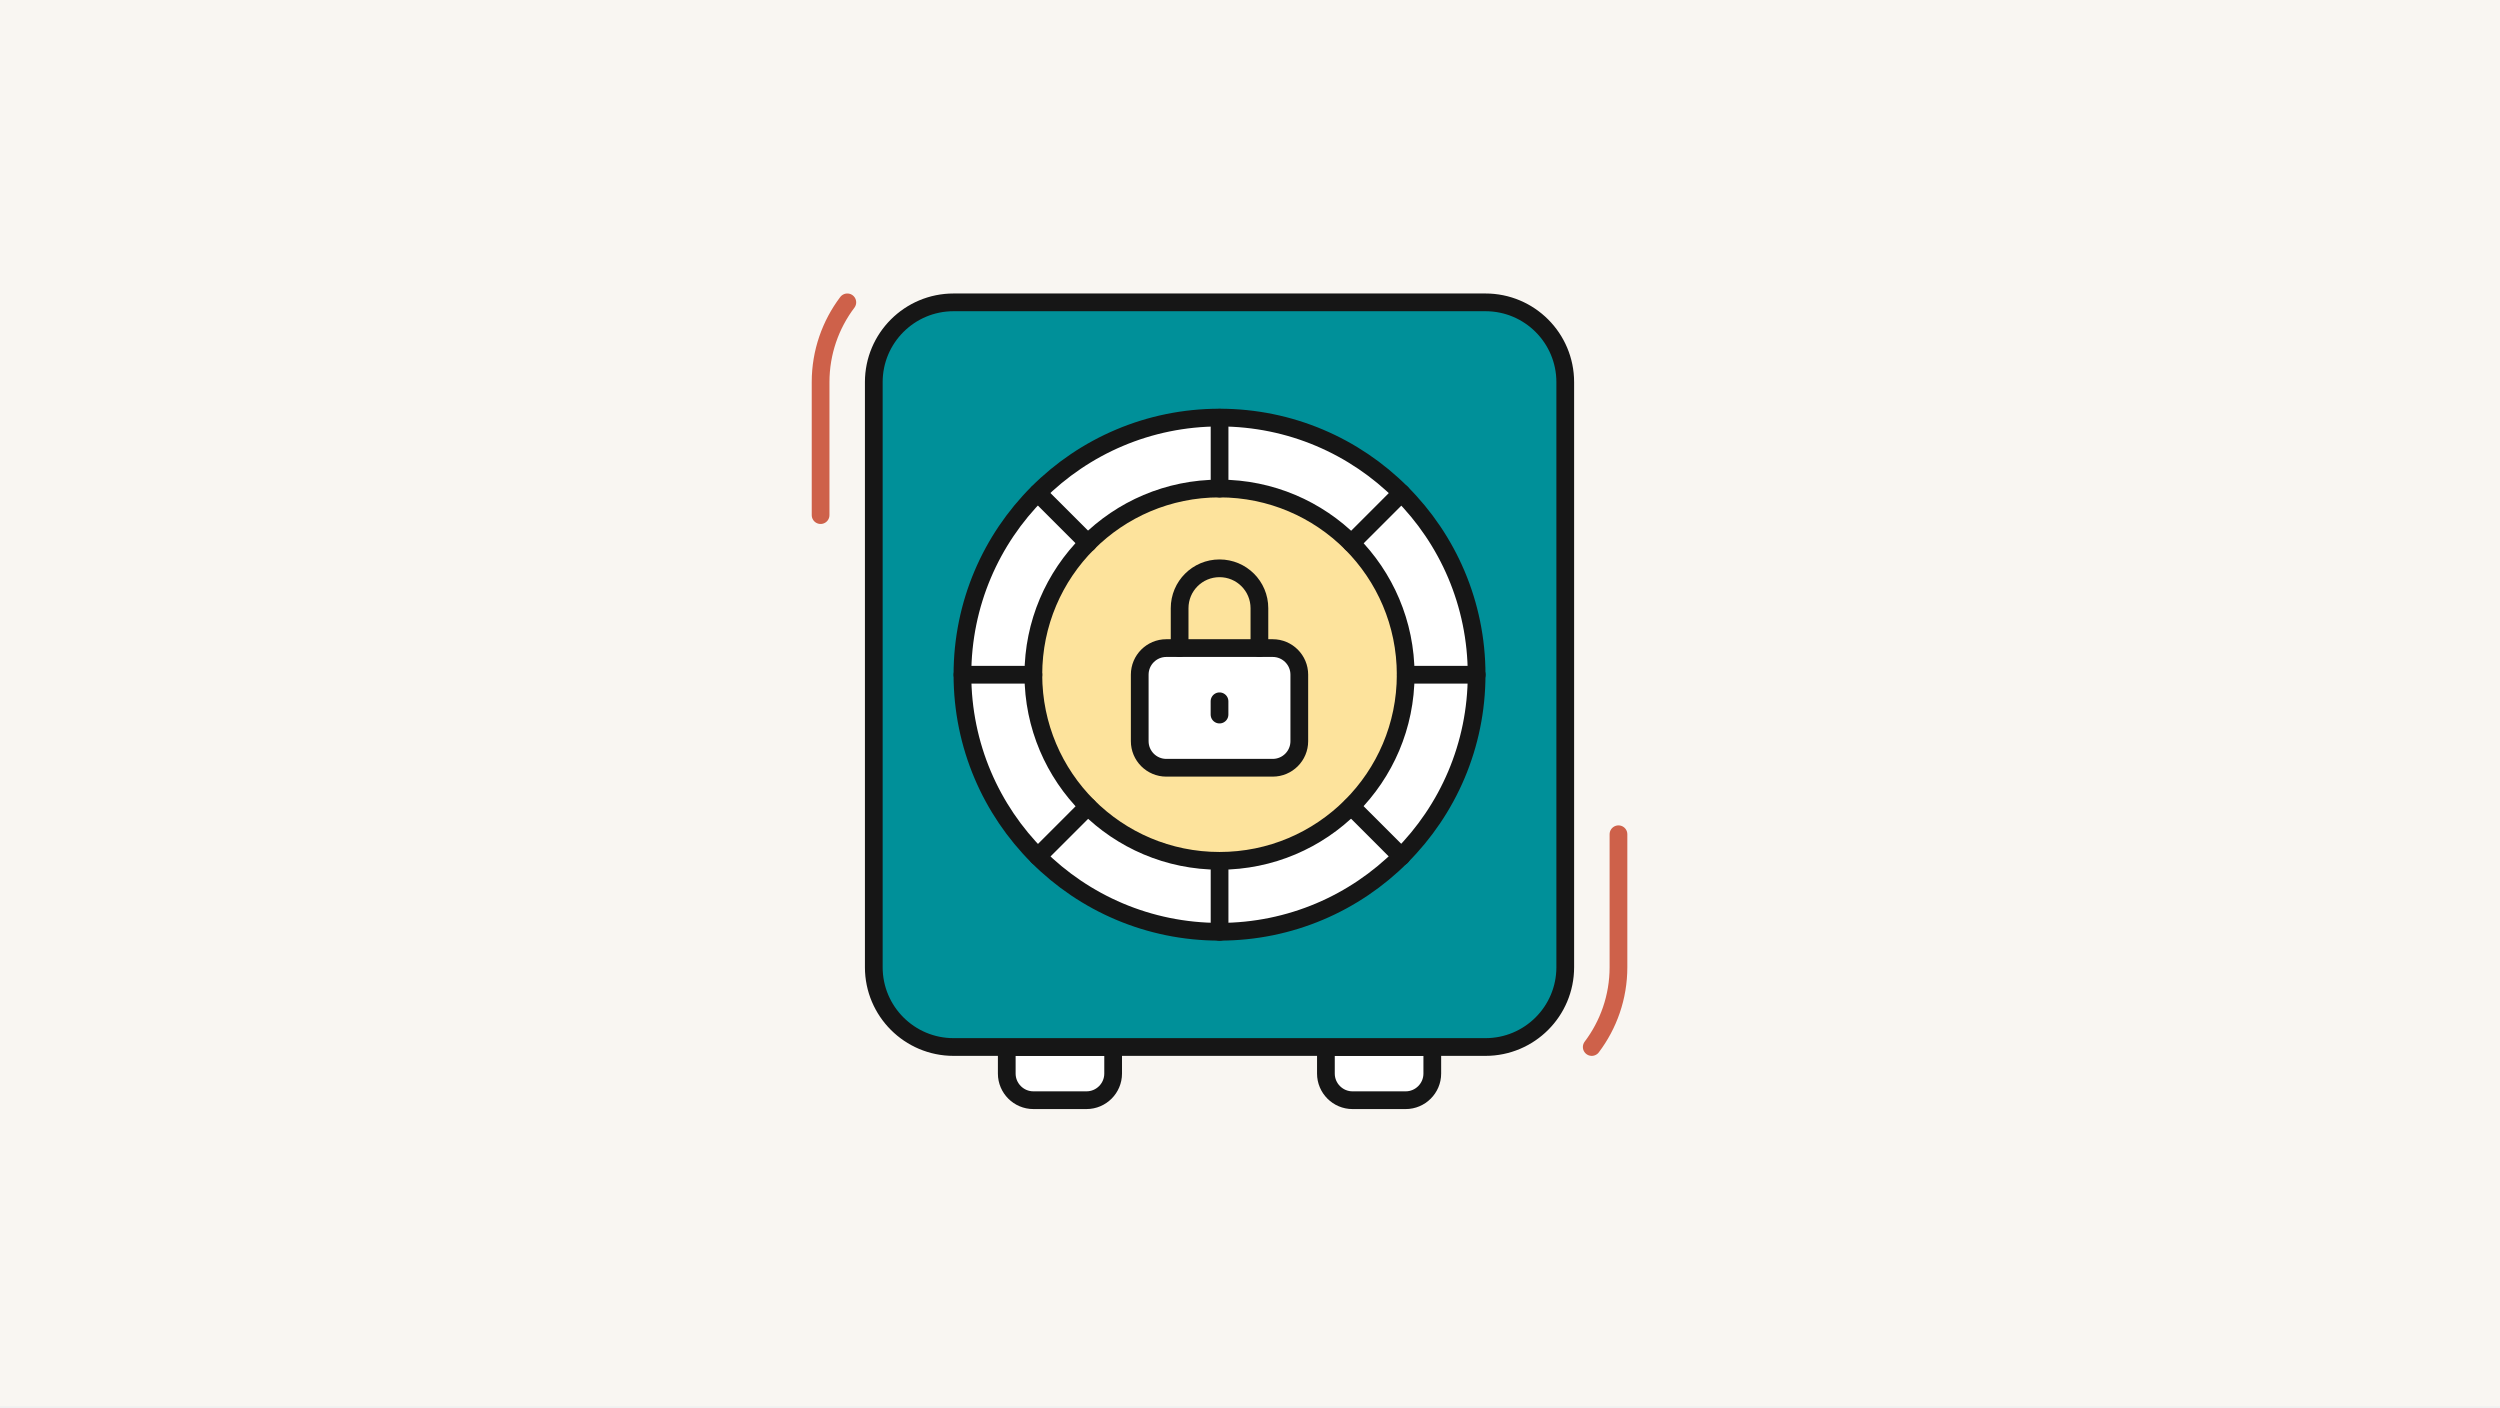
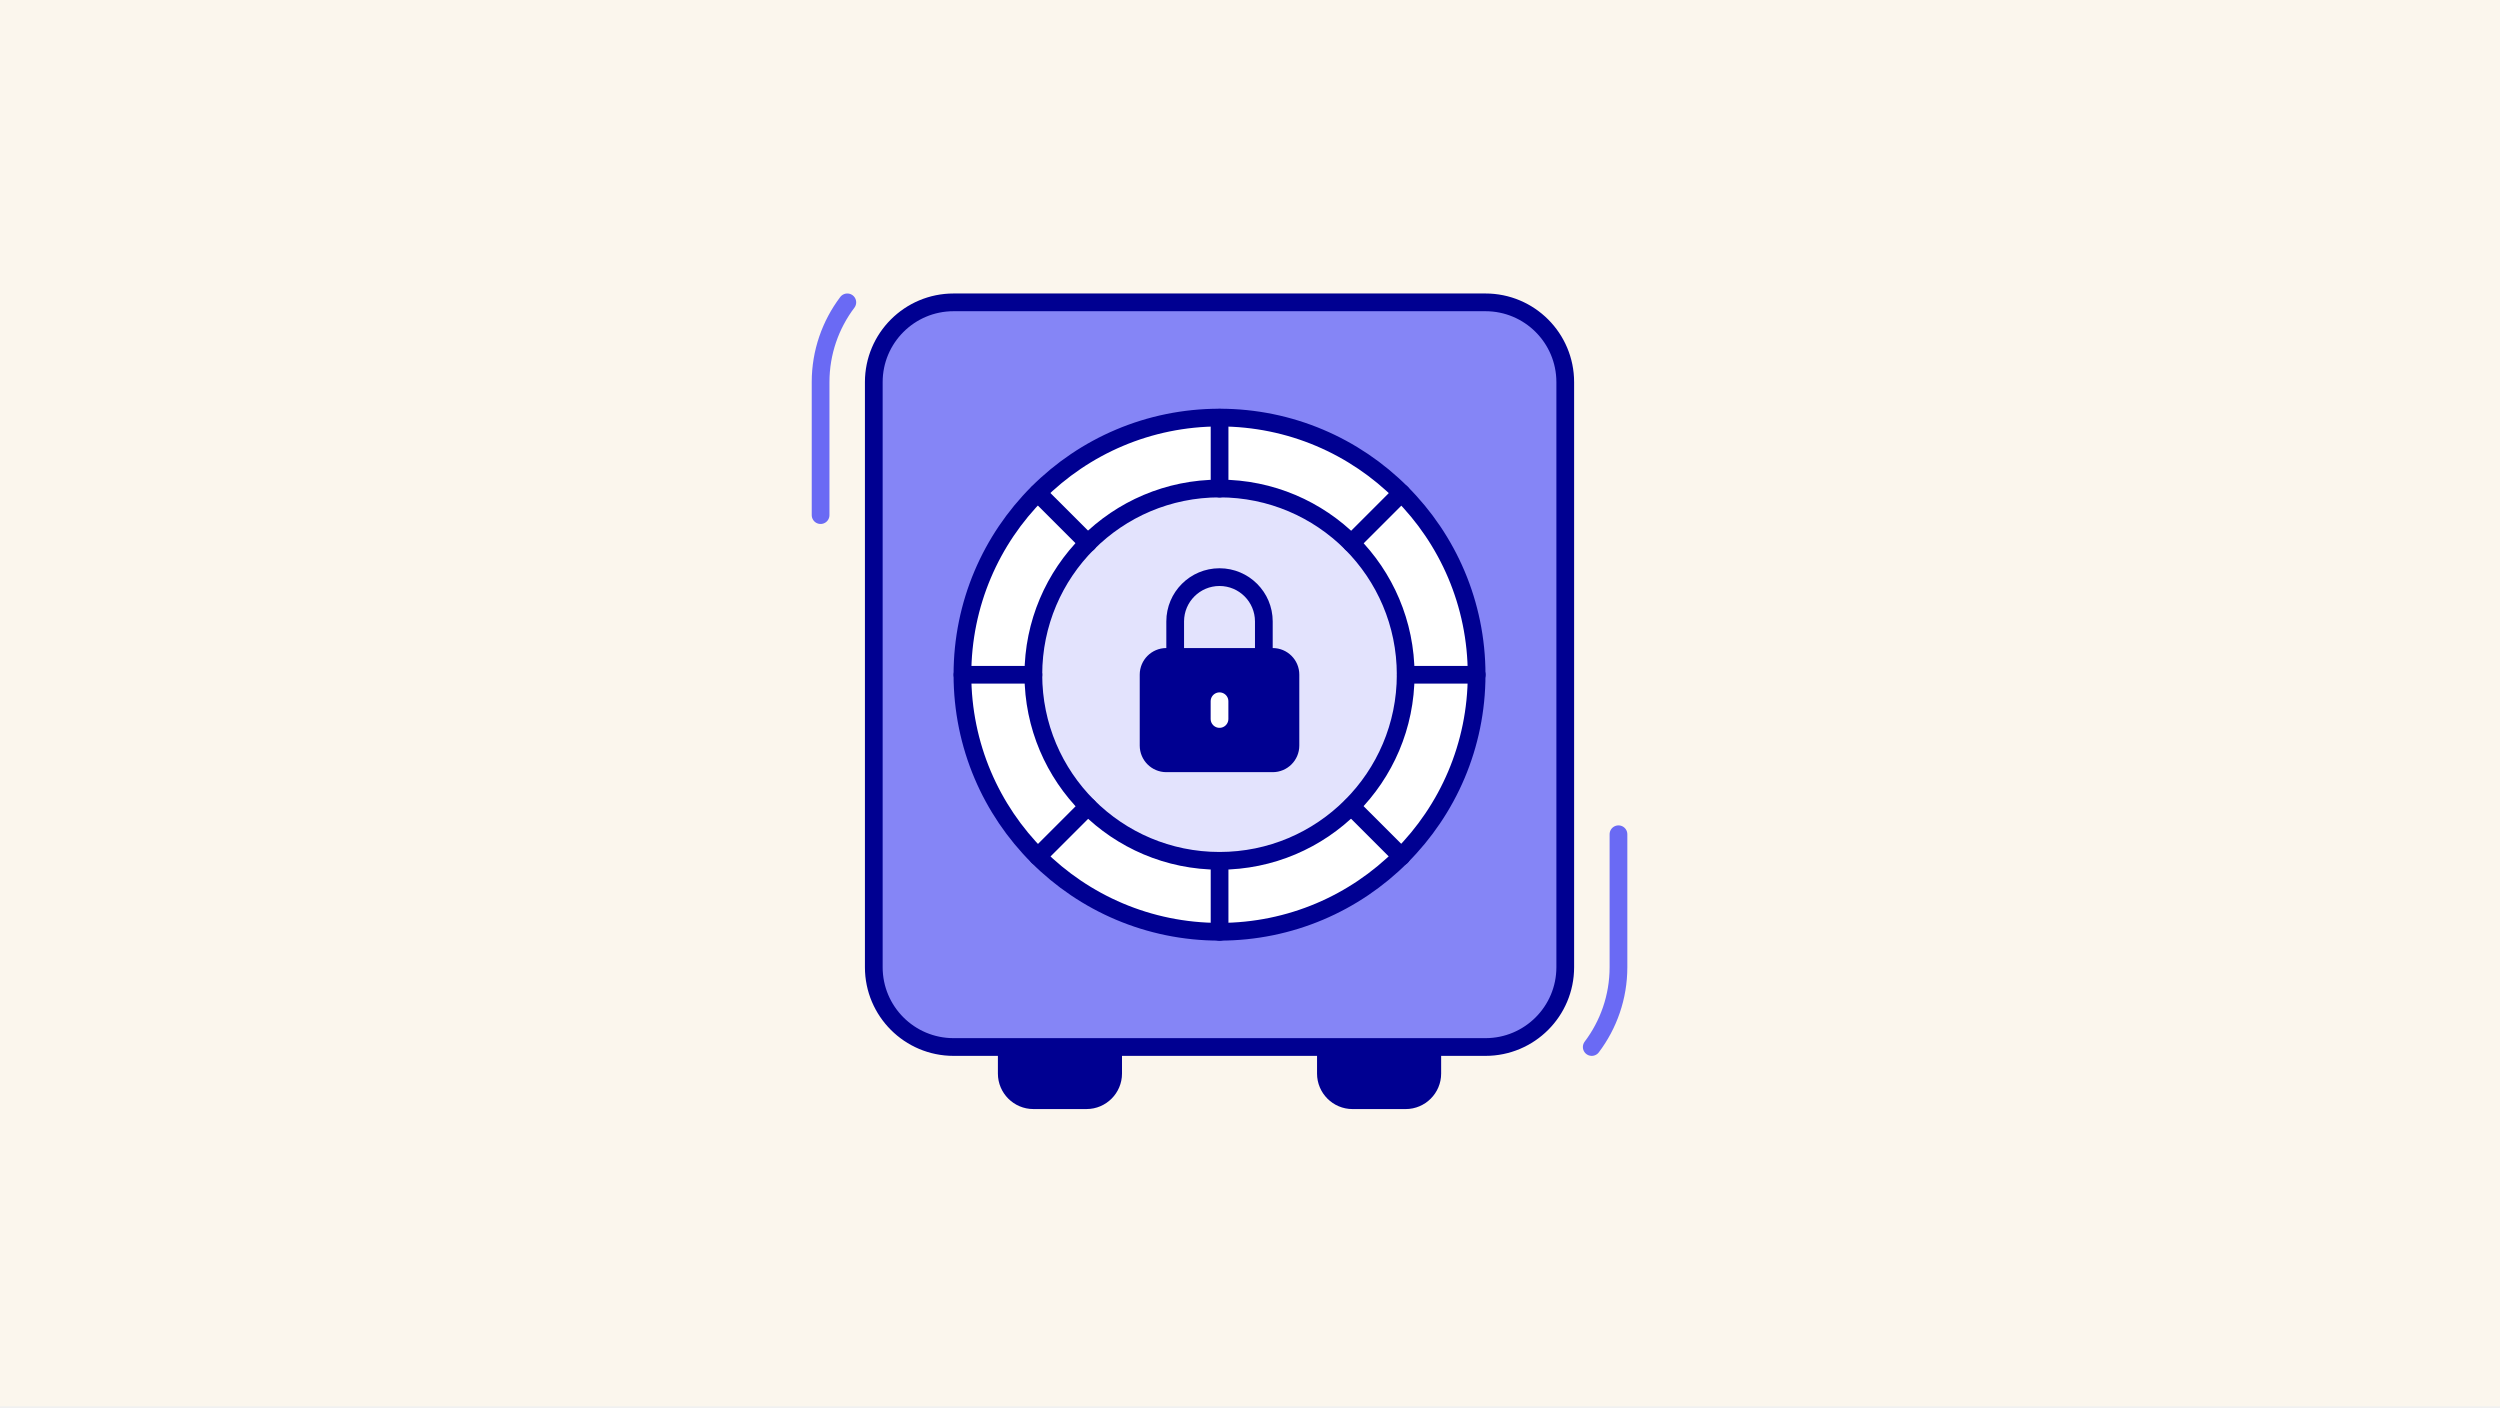
<svg xmlns="http://www.w3.org/2000/svg" width="588" height="331" viewBox="0 0 588 331" fill="none">
-   <rect width="588" height="330.75" fill="#F9F6F2" />
-   <path d="M236.79 246.256H261.811V252.511C261.811 255.951 258.996 258.766 255.556 258.766H243.045C239.605 258.766 236.79 255.951 236.79 252.511V246.256Z" fill="white" />
-   <path d="M311.853 246.258H336.874V252.513C336.874 255.953 334.059 258.768 330.619 258.768H318.108C314.668 258.768 311.853 255.953 311.853 252.513V246.258Z" fill="white" />
-   <path d="M236.79 246.256H261.811V252.511C261.811 255.951 258.996 258.766 255.556 258.766H243.045C239.605 258.766 236.79 255.951 236.79 252.511V246.256Z" stroke="#161616" stroke-width="4.17" stroke-linecap="round" stroke-linejoin="round" />
-   <path d="M311.853 246.258H336.874V252.513C336.874 255.953 334.059 258.768 330.619 258.768H318.108C314.668 258.768 311.853 255.953 311.853 252.513V246.258Z" stroke="#161616" stroke-width="4.17" stroke-linecap="round" stroke-linejoin="round" />
-   <path d="M349.382 71.113H224.28C213.916 71.113 205.515 79.515 205.515 89.879V227.491C205.515 237.854 213.916 246.256 224.28 246.256H349.382C359.746 246.256 368.147 237.854 368.147 227.491V89.879C368.147 79.515 359.746 71.113 349.382 71.113Z" fill="#009099" />
-   <path d="M374.378 246.256C378.319 241.033 380.664 234.527 380.664 227.49V196.215" stroke="#CE614A" stroke-width="4.17" stroke-linecap="round" stroke-linejoin="round" />
-   <path d="M199.291 71.113C195.35 76.336 193.005 82.842 193.005 89.879V121.154" stroke="#CE614A" stroke-width="4.17" stroke-linecap="round" stroke-linejoin="round" />
-   <path d="M349.382 71.113H224.28C213.916 71.113 205.515 79.515 205.515 89.879V227.491C205.515 237.854 213.916 246.256 224.28 246.256H349.382C359.746 246.256 368.147 237.854 368.147 227.491V89.879C368.147 79.515 359.746 71.113 349.382 71.113Z" stroke="#161616" stroke-width="4.17" stroke-linecap="round" stroke-linejoin="round" />
-   <path d="M286.832 219.151C320.228 219.151 347.3 192.079 347.3 158.683C347.3 125.287 320.228 98.215 286.832 98.215C253.436 98.215 226.364 125.287 226.364 158.683C226.364 192.079 253.436 219.151 286.832 219.151Z" fill="white" />
-   <path d="M286.831 202.47C311.013 202.47 330.617 182.866 330.617 158.684C330.617 134.502 311.013 114.898 286.831 114.898C262.649 114.898 243.045 134.502 243.045 158.684C243.045 182.866 262.649 202.47 286.831 202.47Z" fill="#FDE39C" />
-   <path d="M286.831 202.47C311.013 202.47 330.617 182.866 330.617 158.684C330.617 134.502 311.013 114.898 286.831 114.898C262.649 114.898 243.045 134.502 243.045 158.684C243.045 182.866 262.649 202.47 286.831 202.47Z" stroke="#161616" stroke-width="4.17" stroke-linecap="round" stroke-linejoin="round" />
-   <path d="M286.832 219.151C320.228 219.151 347.3 192.079 347.3 158.683C347.3 125.287 320.228 98.215 286.832 98.215C253.436 98.215 226.364 125.287 226.364 158.683C226.364 192.079 253.436 219.151 286.832 219.151Z" stroke="#161616" stroke-width="4.17" stroke-linecap="round" stroke-linejoin="round" />
-   <path d="M299.341 152.43H274.32C270.866 152.43 268.065 155.23 268.065 158.685V174.323C268.065 177.777 270.866 180.578 274.32 180.578H299.341C302.795 180.578 305.596 177.777 305.596 174.323V158.685C305.596 155.23 302.795 152.43 299.341 152.43Z" fill="white" />
-   <path d="M299.341 152.43H274.32C270.866 152.43 268.065 155.23 268.065 158.685V174.323C268.065 177.777 270.866 180.578 274.32 180.578H299.341C302.795 180.578 305.596 177.777 305.596 174.323V158.685C305.596 155.23 302.795 152.43 299.341 152.43Z" stroke="#161616" stroke-width="4.17" stroke-linecap="round" stroke-linejoin="round" />
-   <path d="M277.448 152.431V143.049C277.448 137.857 281.639 133.666 286.831 133.666C292.022 133.666 296.213 137.857 296.213 143.049V152.431" stroke="#161616" stroke-width="4.17" stroke-linecap="round" stroke-linejoin="round" />
-   <path d="M286.83 164.941V168.069" stroke="#161616" stroke-width="4.17" stroke-linecap="round" stroke-linejoin="round" />
-   <path d="M286.843 114.921V98.24M286.843 219.176V202.496M347.316 158.704H330.635M243.06 158.704H226.379M317.821 127.749L329.616 115.954M244.101 201.468L255.896 189.673M329.622 201.468L317.827 189.673M255.902 127.749L244.107 115.954" stroke="#161616" stroke-width="4.17" stroke-linecap="round" stroke-linejoin="round" />
+   <rect width="588" height="330.75" fill="#FBF6ED" />
+   <path d="M236.79 250.424C236.79 248.121 238.657 246.254 240.96 246.254H257.64C259.943 246.254 261.81 248.121 261.81 250.424V252.509C261.81 255.949 258.995 258.764 255.555 258.764H243.045C239.605 258.764 236.79 255.949 236.79 252.509V250.424Z" fill="#000091" />
+   <path d="M311.853 250.428C311.853 248.125 313.72 246.258 316.023 246.258H332.703C335.006 246.258 336.873 248.125 336.873 250.428V252.513C336.873 255.953 334.059 258.768 330.618 258.768H318.108C314.668 258.768 311.853 255.953 311.853 252.513V250.428Z" fill="#000091" />
+   <path d="M236.79 246.254H261.81V252.509C261.81 255.949 258.995 258.764 255.555 258.764H243.045C239.605 258.764 236.79 255.949 236.79 252.509V246.254Z" stroke="#000091" stroke-width="4.17" stroke-linecap="round" stroke-linejoin="round" />
+   <path d="M311.853 246.258H336.873V252.513C336.873 255.953 334.059 258.768 330.618 258.768H318.108C314.668 258.768 311.853 255.953 311.853 252.513V246.258Z" stroke="#000091" stroke-width="4.17" stroke-linecap="round" stroke-linejoin="round" />
+   <path d="M349.382 71.113H224.28C213.916 71.113 205.515 79.515 205.515 89.879V227.491C205.515 237.854 213.916 246.256 224.28 246.256H349.382C359.746 246.256 368.147 237.854 368.147 227.491V89.879C368.147 79.515 359.746 71.113 349.382 71.113Z" fill="#8585F6" />
+   <path d="M374.378 246.256C378.318 241.033 380.664 234.527 380.664 227.49V196.215" stroke="#6A6AF4" stroke-width="4.17" stroke-linecap="round" stroke-linejoin="round" />
+   <path d="M199.29 71.113C195.35 76.336 193.004 82.842 193.004 89.879V121.154" stroke="#6A6AF4" stroke-width="4.17" stroke-linecap="round" stroke-linejoin="round" />
+   <path d="M349.382 71.113H224.28C213.916 71.113 205.515 79.515 205.515 89.879V227.491C205.515 237.854 213.916 246.256 224.28 246.256H349.382C359.746 246.256 368.147 237.854 368.147 227.491V89.879C368.147 79.515 359.746 71.113 349.382 71.113Z" stroke="#000091" stroke-width="4.17" stroke-linecap="round" stroke-linejoin="round" />
+   <path d="M286.832 219.151C320.227 219.151 347.3 192.079 347.3 158.683C347.3 125.287 320.227 98.215 286.832 98.215C253.436 98.215 226.364 125.287 226.364 158.683C226.364 192.079 253.436 219.151 286.832 219.151Z" fill="white" />
+   <path d="M286.831 202.468C311.013 202.468 330.616 182.864 330.616 158.682C330.616 134.5 311.013 114.896 286.831 114.896C262.649 114.896 243.045 134.5 243.045 158.682C243.045 182.864 262.649 202.468 286.831 202.468Z" fill="#E3E3FD" />
+   <path d="M286.83 160.76V173.27" stroke="black" stroke-width="2.085" />
+   <path d="M286.831 202.468C311.013 202.468 330.616 182.864 330.616 158.682C330.616 134.5 311.013 114.896 286.831 114.896C262.649 114.896 243.045 134.5 243.045 158.682C243.045 182.864 262.649 202.468 286.831 202.468Z" stroke="#000091" stroke-width="4.17" stroke-linecap="round" stroke-linejoin="round" />
+   <path d="M286.832 219.151C320.227 219.151 347.3 192.079 347.3 158.683C347.3 125.287 320.227 98.215 286.832 98.215C253.436 98.215 226.364 125.287 226.364 158.683C226.364 192.079 253.436 219.151 286.832 219.151Z" stroke="#000091" stroke-width="4.17" stroke-linecap="round" stroke-linejoin="round" />
+   <rect x="270.149" y="154.506" width="33.362" height="25.021" rx="4.17" fill="#000091" />
+   <rect x="270.149" y="154.506" width="33.362" height="25.021" rx="4.17" stroke="#000091" stroke-width="4.17" />
+   <path d="M286.83 164.932L286.83 169.102" stroke="white" stroke-width="4.17" stroke-linecap="round" stroke-linejoin="round" />
+   <path d="M276.404 152.421V146.166C276.404 140.408 281.072 135.74 286.83 135.74C292.588 135.74 297.255 140.408 297.255 146.166V152.421" stroke="#000091" stroke-width="4.17" stroke-linecap="round" stroke-linejoin="round" />
+   <path d="M286.843 114.923V98.242M286.843 219.178V202.498M347.315 158.706H330.635M243.06 158.706H226.379M317.821 127.751L329.616 115.956M244.101 201.47L255.896 189.675M329.622 201.47L317.827 189.675M255.902 127.751L244.107 115.956" stroke="#000091" stroke-width="4.17" stroke-linecap="round" stroke-linejoin="round" />
</svg>
